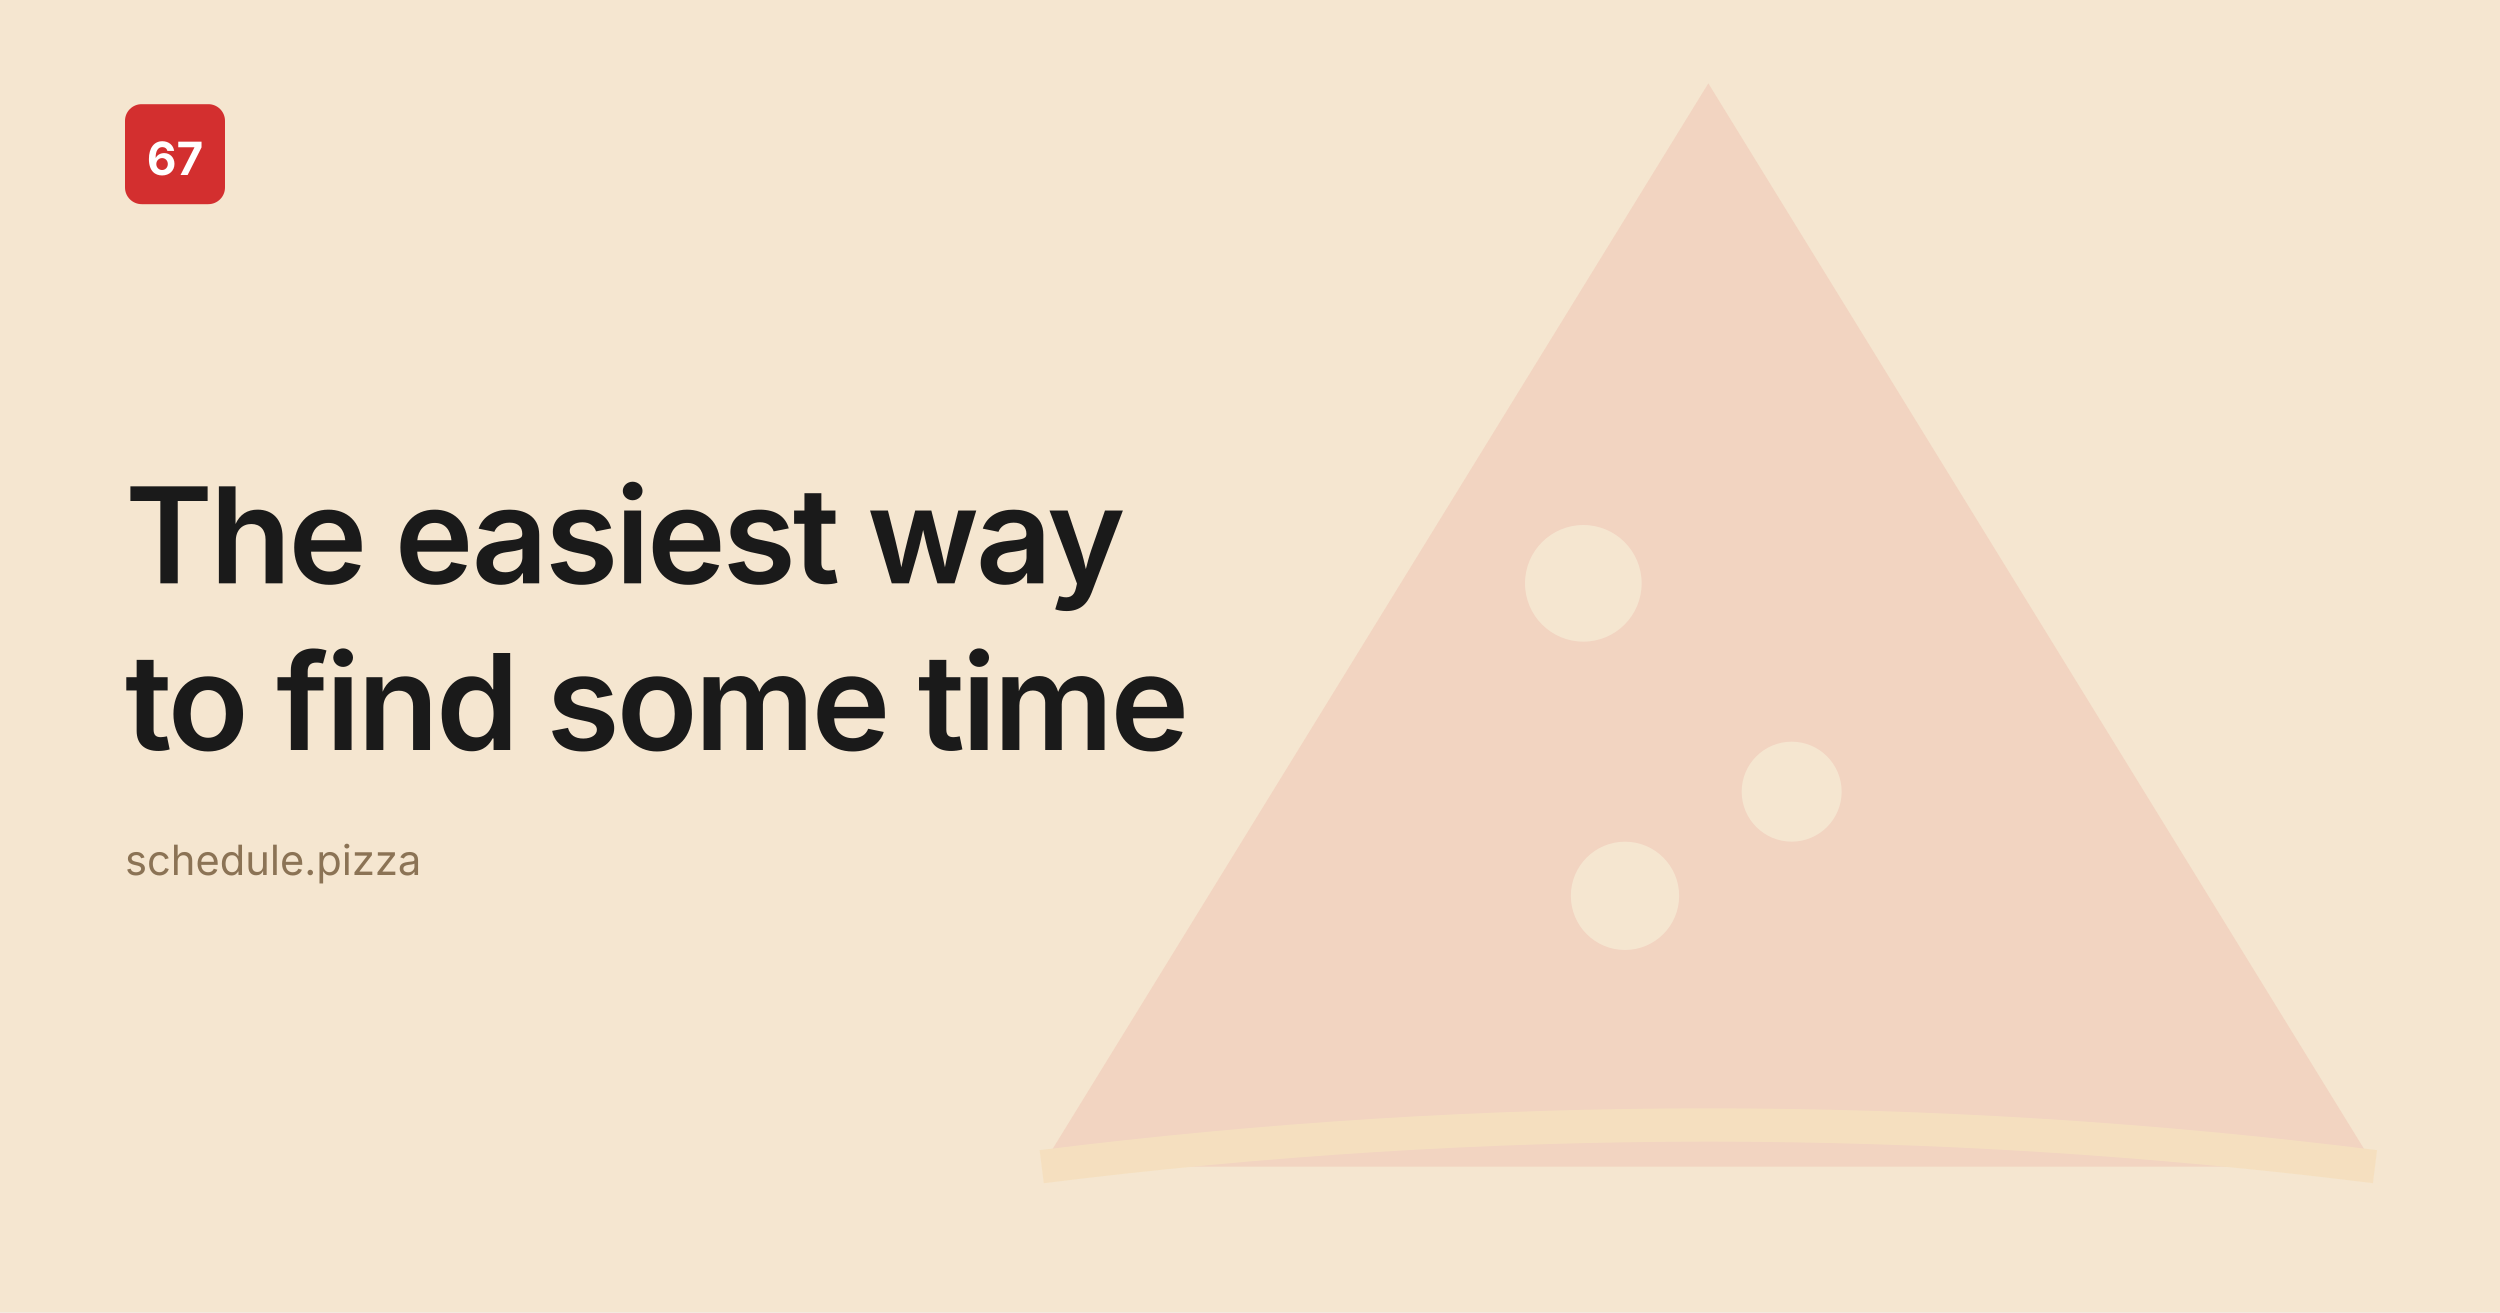
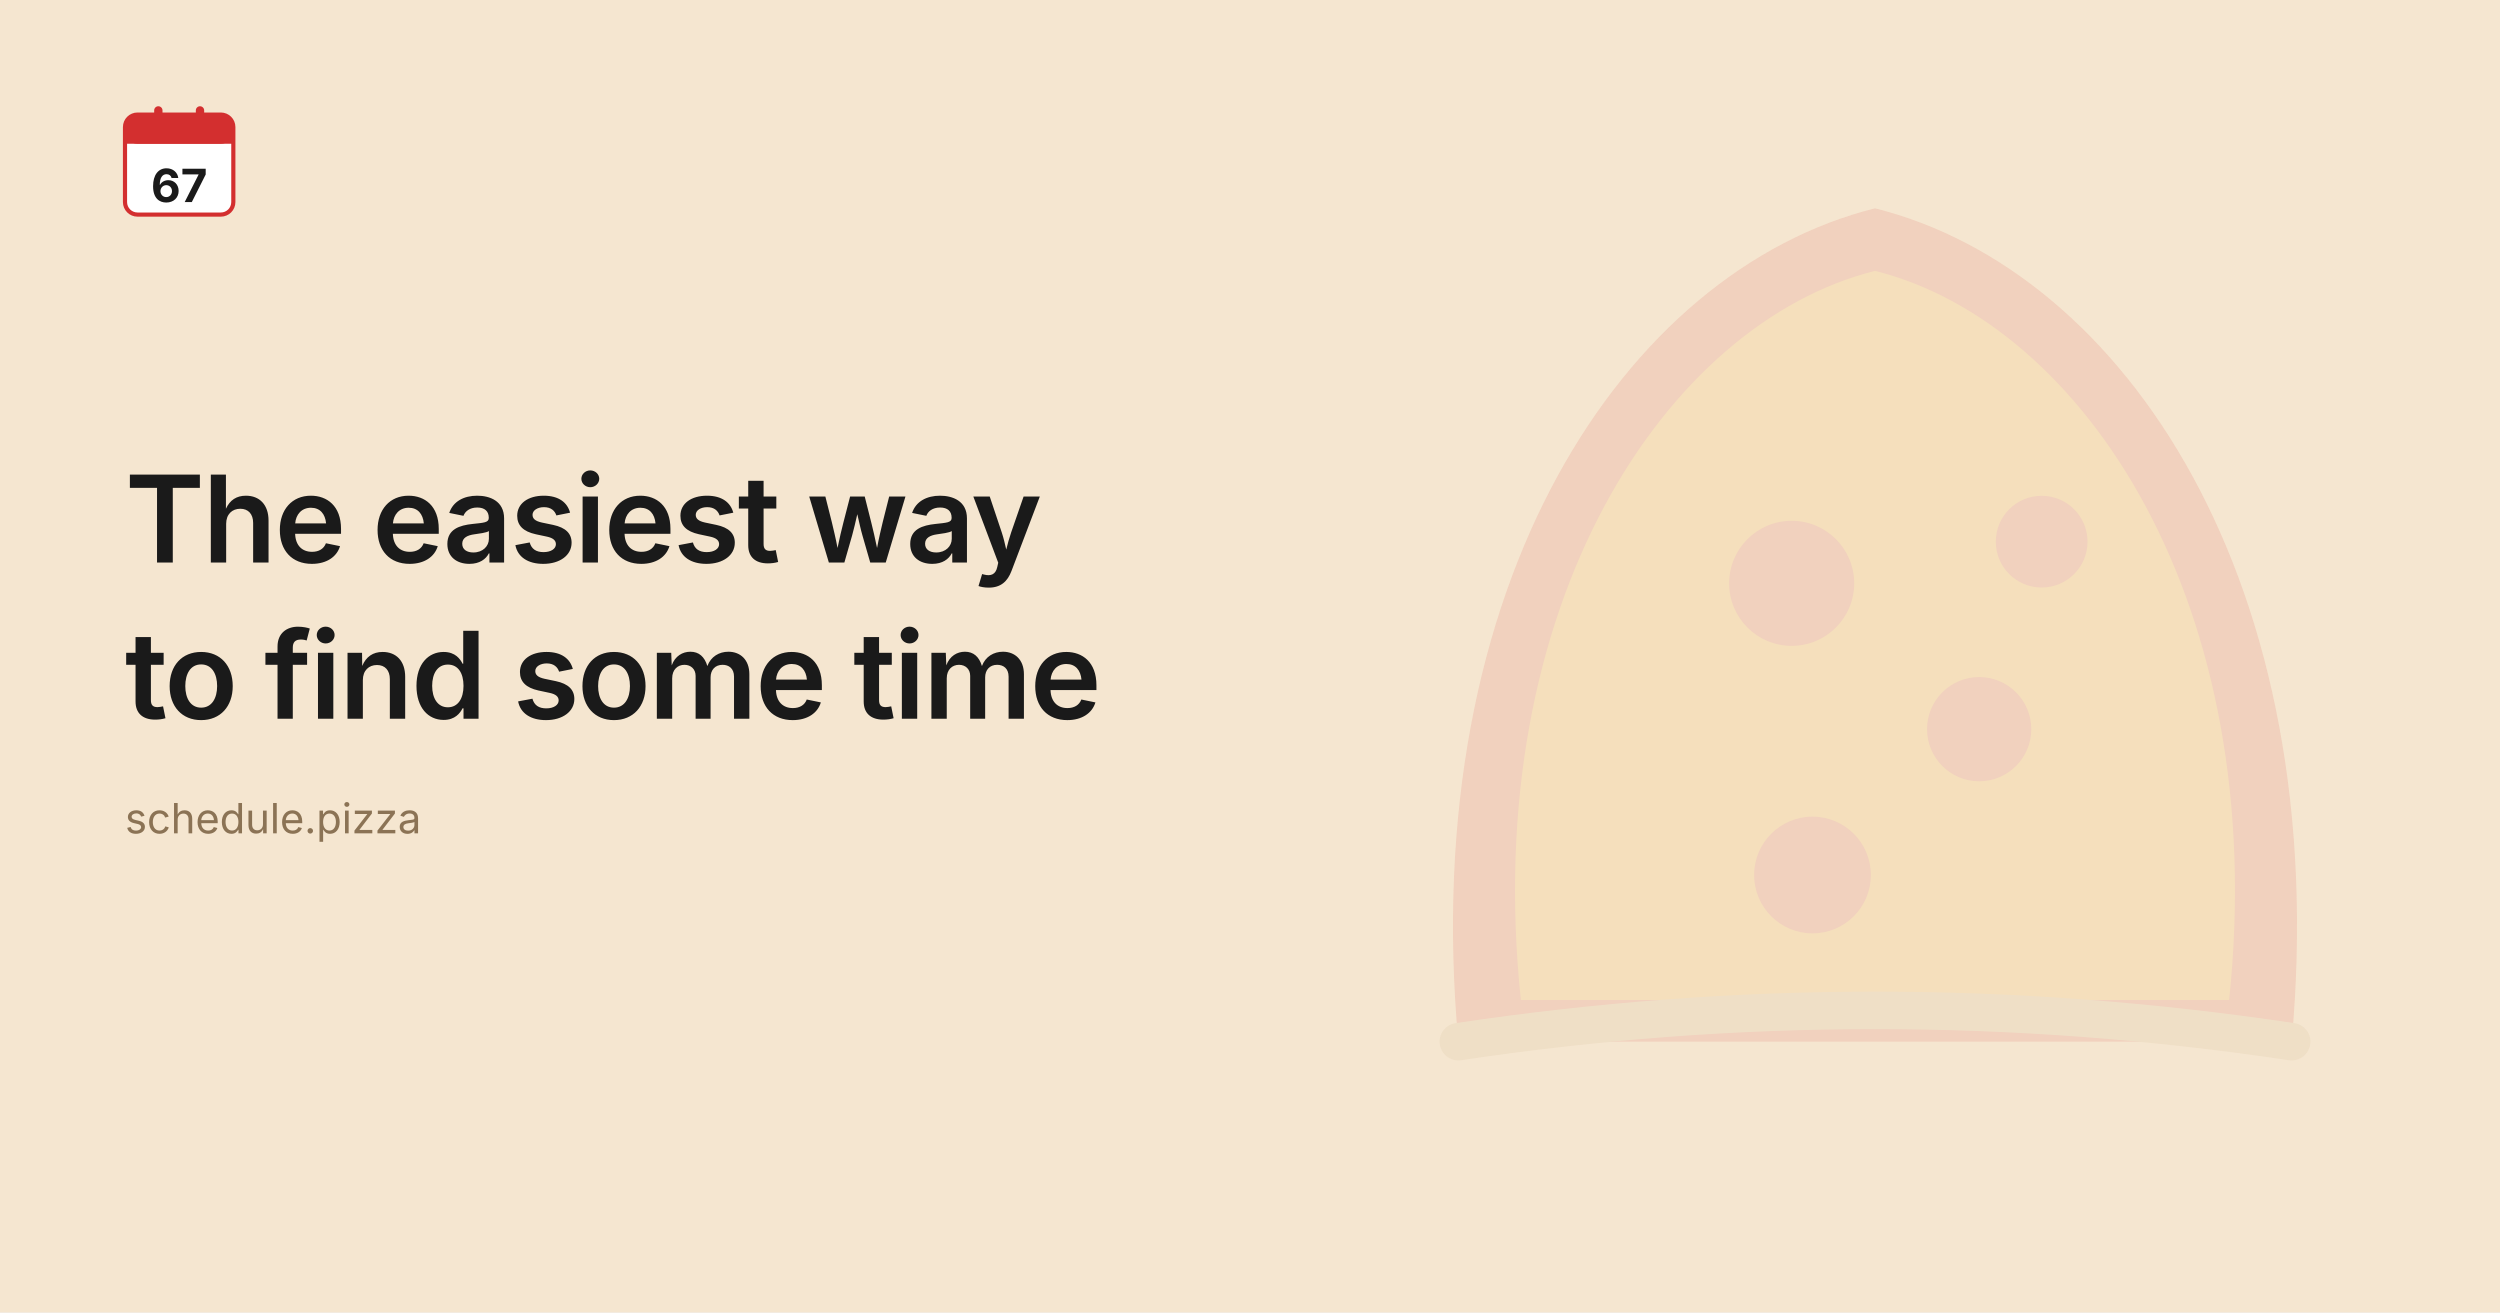
<svg xmlns="http://www.w3.org/2000/svg" width="1200" height="630" viewBox="0 0 1200 630">
  <rect width="1200" height="630" fill="#F5E6D0" />
-   <g opacity="0.10">
-     <path d="M820 40 L1140 560 H500 Z" fill="#D32F2F" stroke="none" />
-     <circle cx="760" cy="280" r="28" fill="#F5E6D0" />
-     <circle cx="860" cy="380" r="24" fill="#F5E6D0" />
-     <circle cx="780" cy="430" r="26" fill="#F5E6D0" />
-     <path d="M500 560 Q820 520 1140 560" fill="none" stroke="#F5A623" stroke-width="16" />
+   <g opacity="0.12" transform="translate(700, 100)">
+     <path d="M200 0 C320 30, 420 180, 400 400 L0 400 C-20 180, 80 30, 200 0Z" fill="#D32F2F" />
+     <path d="M200 30 C300 55, 390 190, 370 380 L30 380 C10 190, 100 55, 200 30Z" fill="#F5A623" />
+     <circle cx="160" cy="180" r="30" fill="#D32F2F" />
+     <circle cx="250" cy="250" r="25" fill="#D32F2F" />
+     <circle cx="170" cy="320" r="28" fill="#D32F2F" />
+     <circle cx="280" cy="160" r="22" fill="#D32F2F" />
+     <path d="M0 400 Q200 370 400 400" fill="none" stroke="#C4A87A" stroke-width="18" stroke-linecap="round" />
  </g>
-   <rect x="60" y="50" rx="8" ry="8" width="48" height="48" fill="#D32F2F" />
-   <text x="84" y="84" text-anchor="middle" font-family="system-ui, -apple-system, sans-serif" font-size="22" font-weight="700" fill="#FFFFFF">67</text>
-   <text x="60" y="280" font-family="system-ui, -apple-system, sans-serif" font-size="64" font-weight="600" fill="#1A1A1A" letter-spacing="-1.5">The easiest way</text>
-   <text x="60" y="360" font-family="system-ui, -apple-system, sans-serif" font-size="64" font-weight="600" fill="#1A1A1A" letter-spacing="-1.5">to find some time</text>
-   <text x="60" y="420" font-family="system-ui, -apple-system, sans-serif" font-size="20" font-weight="400" fill="#8B7355">schedule.pizza</text>
+   <g transform="translate(60, 45)">
+     <rect x="0" y="10" width="52" height="48" rx="6" fill="#FFFFFF" stroke="#D32F2F" stroke-width="2" />
+     <rect x="0" y="10" width="52" height="14" rx="6" fill="#D32F2F" />
+     <rect x="0" y="18" width="52" height="6" fill="#D32F2F" />
+     <rect x="14" y="6" width="4" height="12" rx="2" fill="#D32F2F" />
+     <rect x="34" y="6" width="4" height="12" rx="2" fill="#D32F2F" />
+     <text x="26" y="52" text-anchor="middle" font-family="system-ui, -apple-system, sans-serif" font-size="22" font-weight="700" fill="#1A1A1A">67</text>
+   </g>
+   <text x="60" y="270" font-family="system-ui, -apple-system, sans-serif" font-size="58" font-weight="600" fill="#1A1A1A" letter-spacing="-1">The easiest way</text>
+   <text x="60" y="345" font-family="system-ui, -apple-system, sans-serif" font-size="58" font-weight="600" fill="#1A1A1A" letter-spacing="-1">to find some time</text>
+   <text x="60" y="400" font-family="system-ui, -apple-system, sans-serif" font-size="20" font-weight="400" fill="#8B7355">schedule.pizza</text>
</svg>
